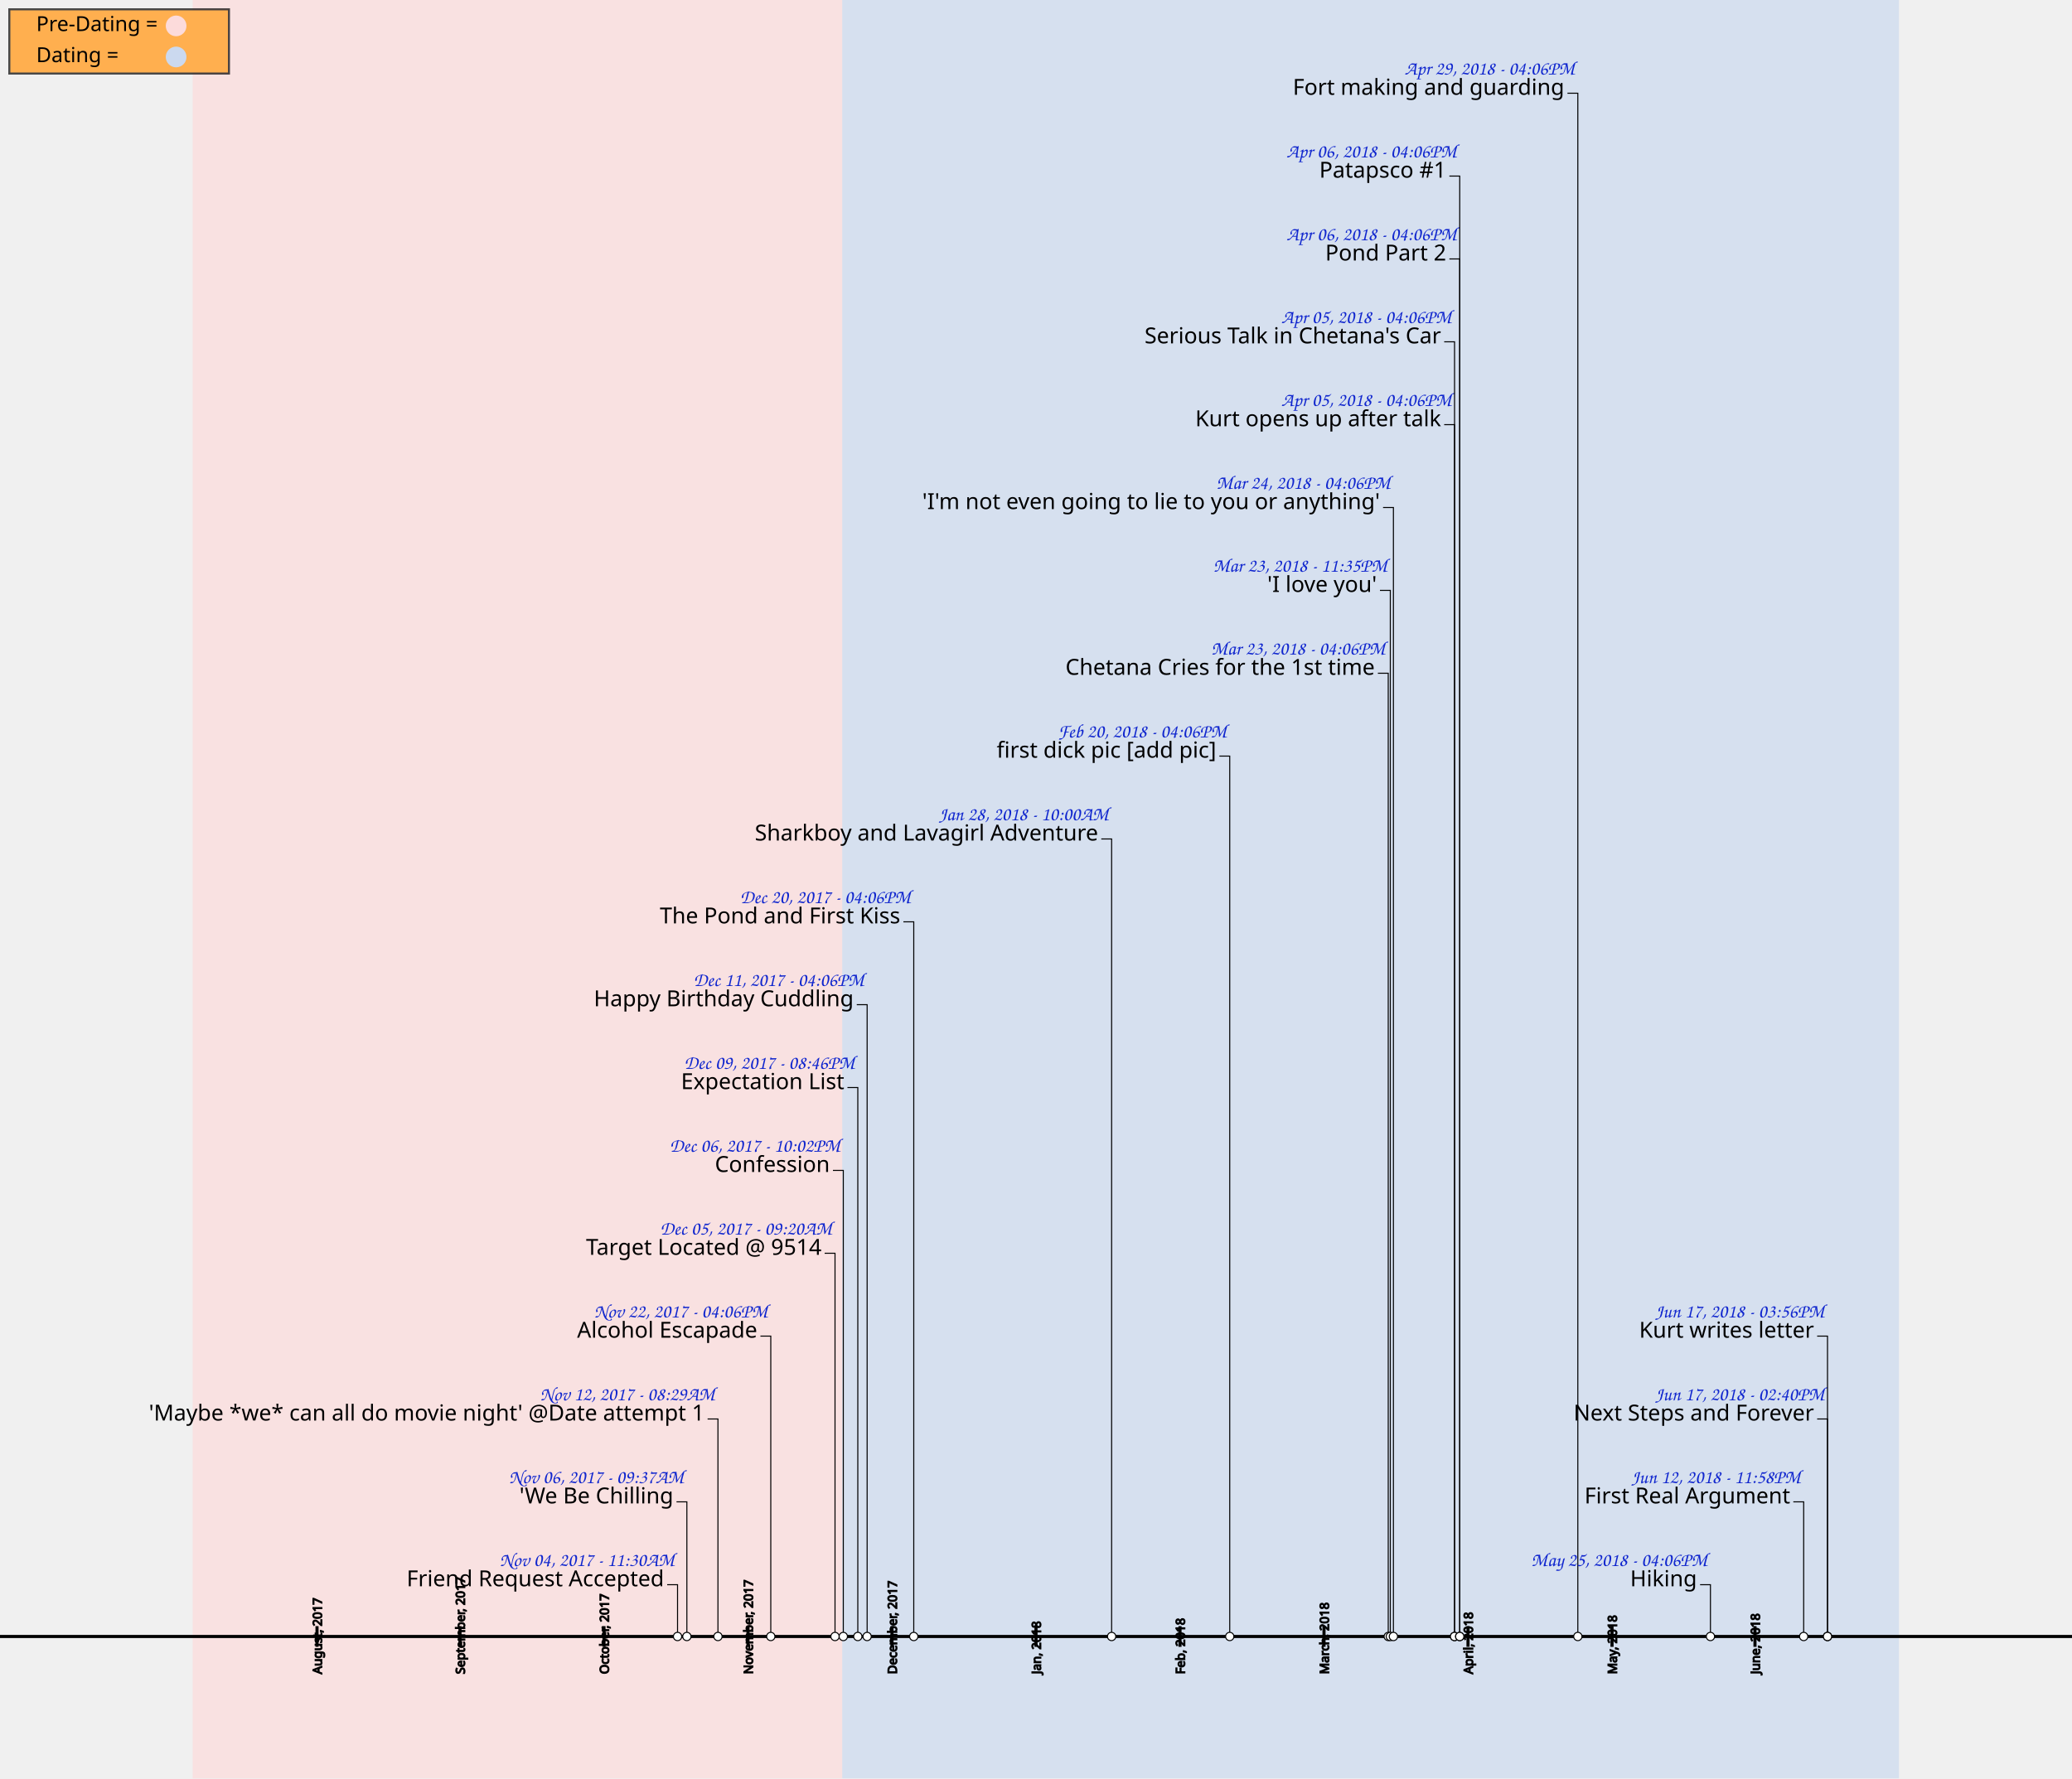
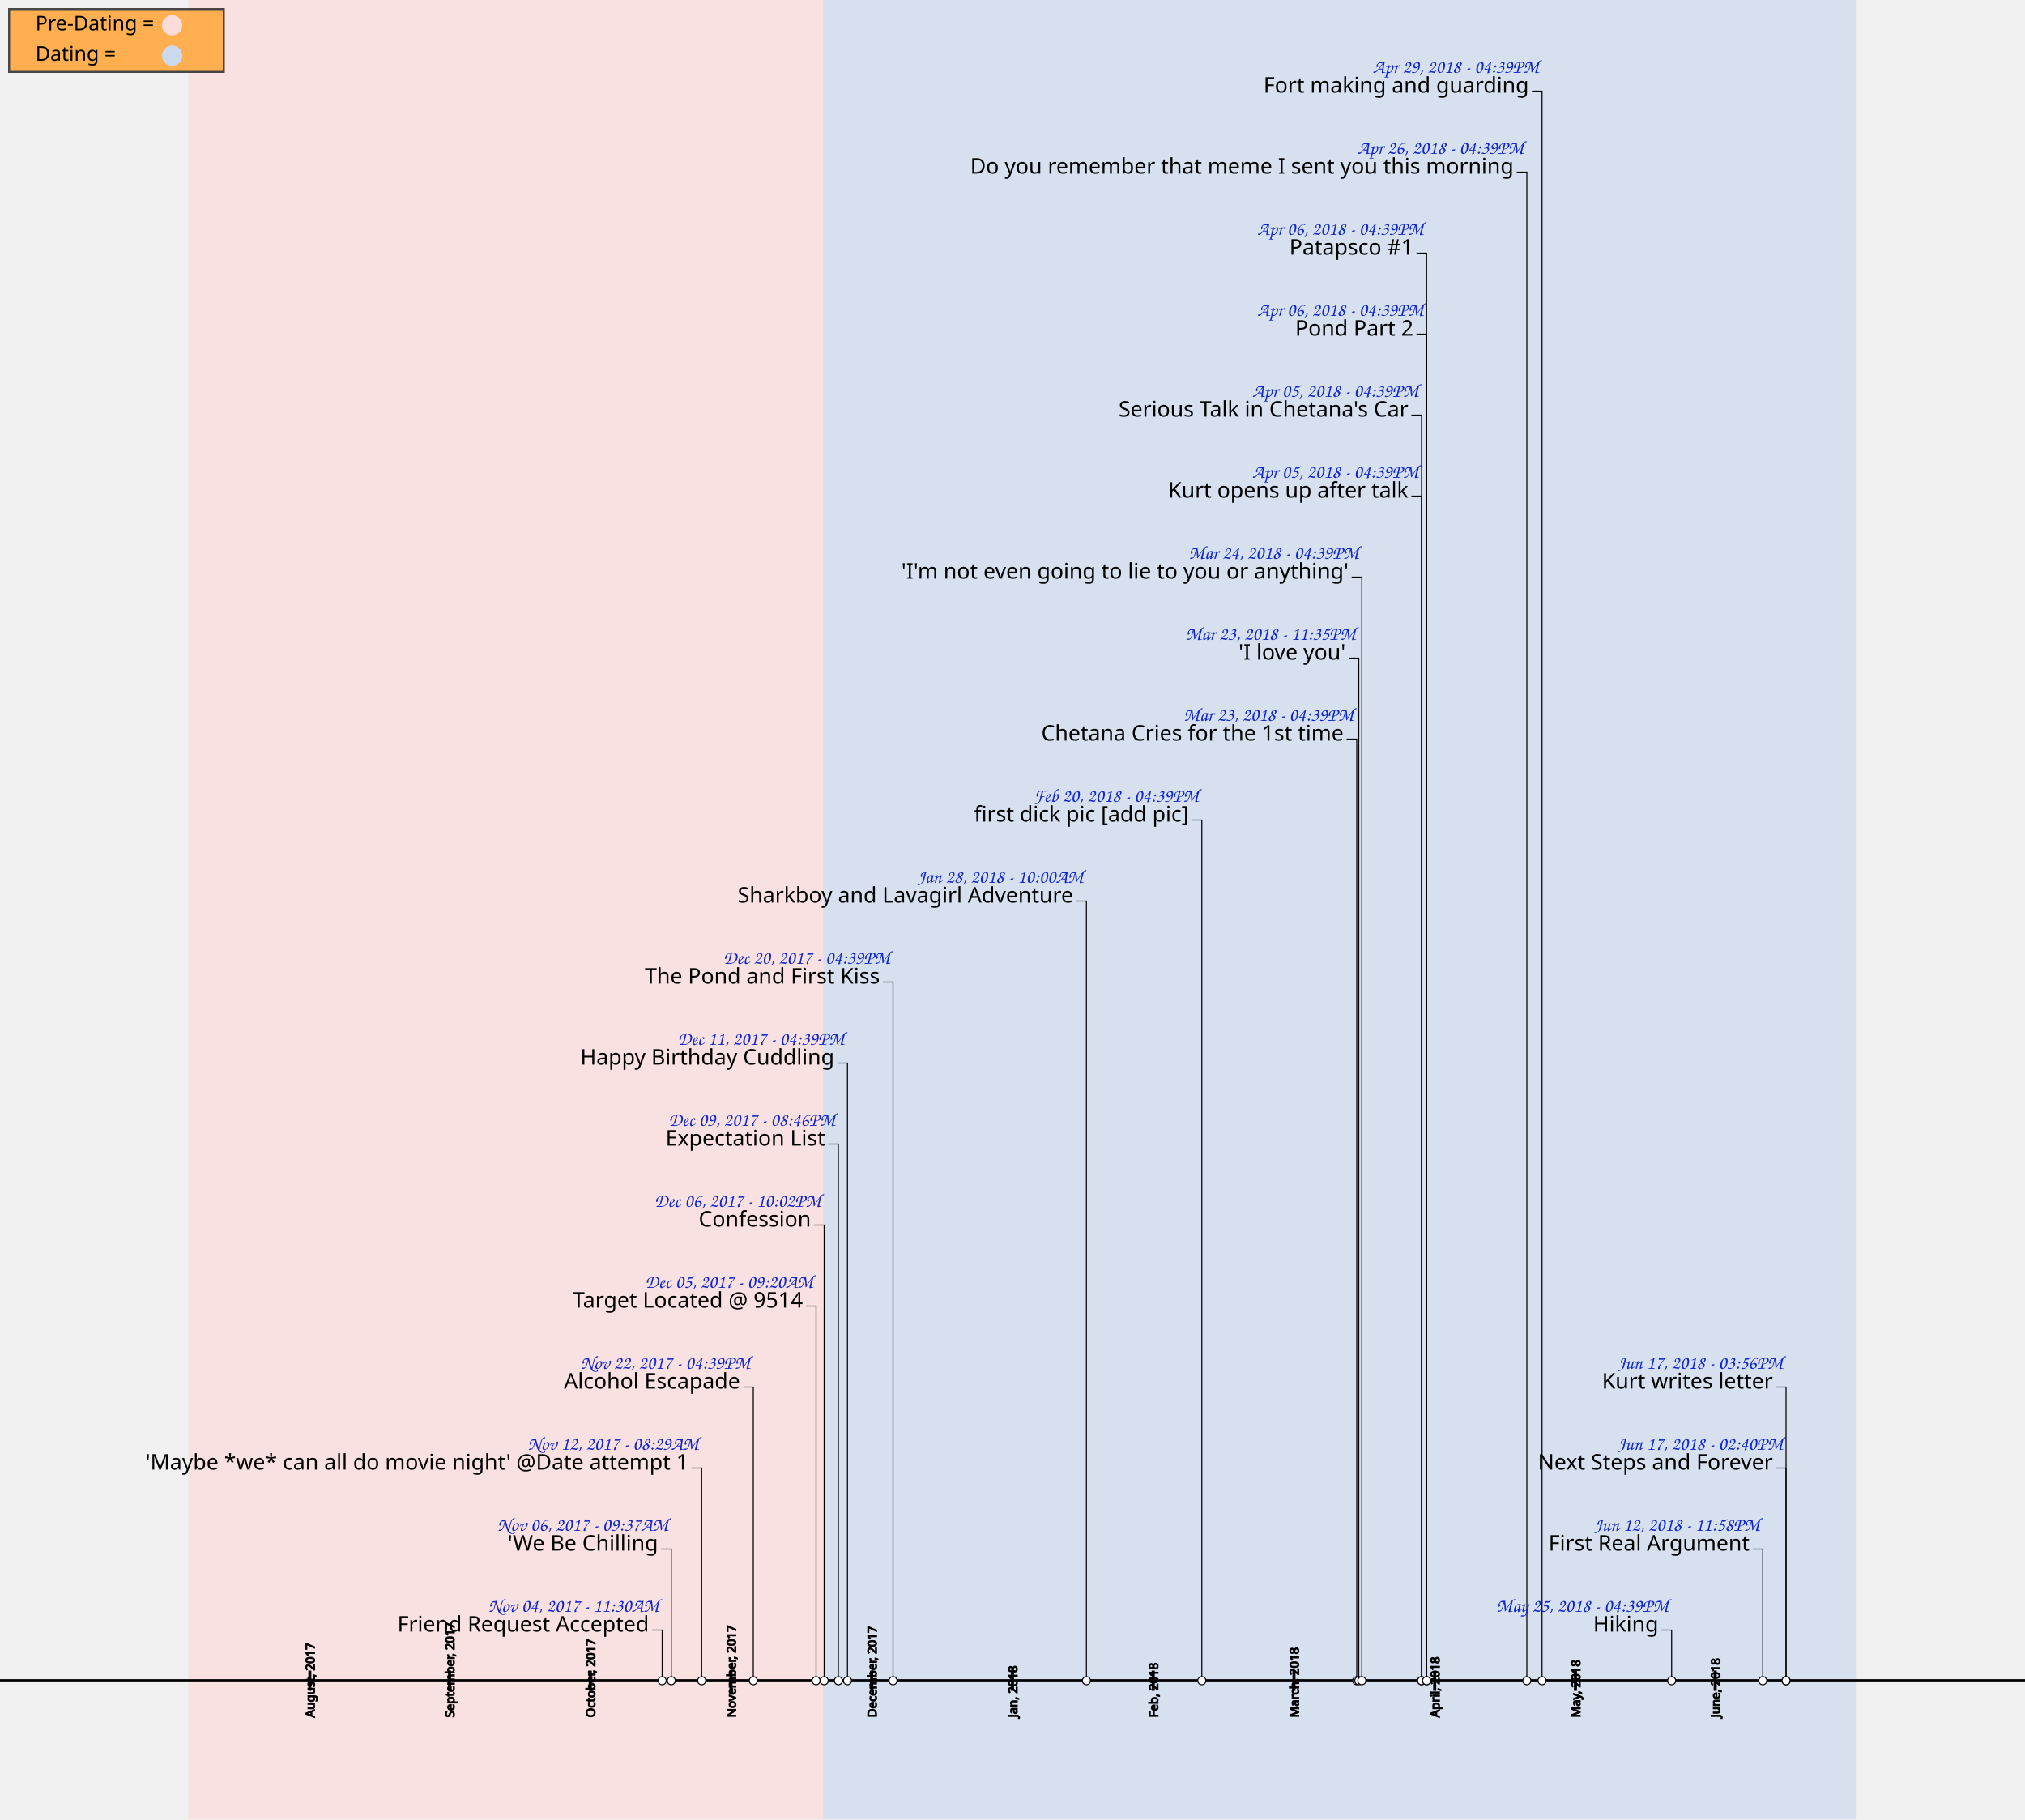
- <svg xmlns="http://www.w3.org/2000/svg" baseProfile="full" height="1717.0" version="1.1" width="2000">
+ <svg xmlns="http://www.w3.org/2000/svg" baseProfile="full" height="1797.0" version="1.1" width="2000">
  <defs>
    <marker id="id1" markerHeight="10" markerWidth="10" orient="auto" refX="0" refY="3">
      <path d="M6,0 L6,7 L0,3 L6,0" fill="#fcdbdb" />
    </marker>
    <marker id="id2" markerHeight="10" markerWidth="10" orient="auto" refX="6" refY="3">
      <path d="M0,0 L0,7 L6,3 L0,0" fill="#fcdbdb" />
    </marker>
    <marker id="id3" markerHeight="10" markerWidth="10" orient="auto" refX="0" refY="3">
      <path d="M6,0 L6,7 L0,3 L6,0" fill="#cbd9ef" />
    </marker>
    <marker id="id4" markerHeight="10" markerWidth="10" orient="auto" refX="6" refY="3">
      <path d="M0,0 L0,7 L6,3 L0,0" fill="#cbd9ef" />
    </marker>
  </defs>
-   <rect fill="#fcdbdb" fill-opacity="0.7" height="1717.0" width="627" x="186" y="0" />
-   <rect fill="#cbd9ef" fill-opacity="0.7" height="1717.0" width="1020" x="813" y="0" />
+   <rect fill="#fcdbdb" fill-opacity="0.7" height="1797.0" width="627" x="186" y="0" />
+   <rect fill="#cbd9ef" fill-opacity="0.7" height="1797.0" width="1020" x="813" y="0" />
  <rect fill="#000000" fill-opacity="0.7" height="64" width="214" x="8" y="8" />
  <rect fill="#ffaf4f" fill-opacity="1.0" height="60" width="210" x="10" y="10" />
  <text fill="#000000" font-family="Comic Sans" font-size="20" stroke="none" text-anchor="start" x="35" y="30">Pre-Dating = </text>
  <circle cx="170" cy="25" fill="#fcdbdb" r="10" stroke="none" stroke-width="1" />
  <text fill="#000000" font-family="Comic Sans" font-size="20" stroke="none" text-anchor="start" x="35" y="60">Dating  = </text>
  <circle cx="170" cy="55" fill="#cbd9ef" r="10" stroke="none" stroke-width="1" />
-   <g transform="translate(0,1580)">
+   <g transform="translate(0,1660)">
    <line stroke="#000000" stroke-width="3" x1="0" x2="2000" y1="0" y2="0" />
    <line stroke="#000000" stroke-width="3" x1="306" x2="306" y1="-10" y2="10" />
    <text fill="#000000" font-family="Comic Sans" font-size="9pt" stroke="#000000" text-anchor="end" transform="rotate(180, 306, 0)" writing-mode="tb" x="306" y="-20">August,    2017</text>
    <line stroke="#000000" stroke-width="3" x1="444" x2="444" y1="-10" y2="10" />
    <text fill="#000000" font-family="Comic Sans" font-size="9pt" stroke="#000000" text-anchor="end" transform="rotate(180, 444, 0)" writing-mode="tb" x="444" y="-20">September,    2017</text>
    <line stroke="#000000" stroke-width="3" x1="583" x2="583" y1="-10" y2="10" />
    <text fill="#000000" font-family="Comic Sans" font-size="9pt" stroke="#000000" text-anchor="end" transform="rotate(180, 583, 0)" writing-mode="tb" x="583" y="-20">October,    2017</text>
    <line stroke="#000000" stroke-width="3" x1="722" x2="722" y1="-10" y2="10" />
    <text fill="#000000" font-family="Comic Sans" font-size="9pt" stroke="#000000" text-anchor="end" transform="rotate(180, 722, 0)" writing-mode="tb" x="722" y="-20">November,    2017</text>
    <line stroke="#000000" stroke-width="3" x1="861" x2="861" y1="-10" y2="10" />
    <text fill="#000000" font-family="Comic Sans" font-size="9pt" stroke="#000000" text-anchor="end" transform="rotate(180, 861, 0)" writing-mode="tb" x="861" y="-20">December,    2017</text>
    <line stroke="#000000" stroke-width="3" x1="1000" x2="1000" y1="-10" y2="10" />
    <text fill="#000000" font-family="Comic Sans" font-size="9pt" stroke="#000000" text-anchor="end" transform="rotate(180, 1000, 0)" writing-mode="tb" x="1000" y="-20">Jan,    2018</text>
    <line stroke="#000000" stroke-width="3" x1="1139" x2="1139" y1="-10" y2="10" />
    <text fill="#000000" font-family="Comic Sans" font-size="9pt" stroke="#000000" text-anchor="end" transform="rotate(180, 1139, 0)" writing-mode="tb" x="1139" y="-20">Feb,    2018</text>
    <line stroke="#000000" stroke-width="3" x1="1278" x2="1278" y1="-10" y2="10" />
    <text fill="#000000" font-family="Comic Sans" font-size="9pt" stroke="#000000" text-anchor="end" transform="rotate(180, 1278, 0)" writing-mode="tb" x="1278" y="-20">March,    2018</text>
    <line stroke="#000000" stroke-width="3" x1="1417" x2="1417" y1="-10" y2="10" />
    <text fill="#000000" font-family="Comic Sans" font-size="9pt" stroke="#000000" text-anchor="end" transform="rotate(180, 1417, 0)" writing-mode="tb" x="1417" y="-20">April,    2018</text>
    <line stroke="#000000" stroke-width="3" x1="1556" x2="1556" y1="-10" y2="10" />
    <text fill="#000000" font-family="Comic Sans" font-size="9pt" stroke="#000000" text-anchor="end" transform="rotate(180, 1556, 0)" writing-mode="tb" x="1556" y="-20">May,    2018</text>
    <line stroke="#000000" stroke-width="3" x1="1694" x2="1694" y1="-10" y2="10" />
    <text fill="#000000" font-family="Comic Sans" font-size="9pt" stroke="#000000" text-anchor="end" transform="rotate(180, 1694, 0)" writing-mode="tb" x="1694" y="-20">June,    2018</text>
    <path d="M654,0 L654,-50 L644,-50" fill="none" stroke="#000000" stroke-width="1" />
    <text fill="#000000" font-family="Comic Sans" font-size="16pt" stroke="none" text-anchor="end" x="641" y="-48.5">Friend Request Accepted</text>
    <text fill="#1026ce" font-family="Comic Sans MS" font-size="14pt" stroke="none" text-anchor="end" x="651" y="-68.0">Nov 04, 2017 - 11:30AM</text>
    <circle cx="654" cy="0" fill="white" r="4" stroke="#000000" stroke-width="1" />
    <path d="M663,0 L663,-130 L653,-130" fill="none" stroke="#000000" stroke-width="1" />
    <text fill="#000000" font-family="Comic Sans" font-size="16pt" stroke="none" text-anchor="end" x="650" y="-128.5">'We Be Chilling </text>
    <text fill="#1026ce" font-family="Comic Sans MS" font-size="14pt" stroke="none" text-anchor="end" x="660" y="-148.0">Nov 06, 2017 - 09:37AM</text>
    <circle cx="663" cy="0" fill="white" r="4" stroke="#000000" stroke-width="1" />
    <path d="M693,0 L693,-210 L683,-210" fill="none" stroke="#000000" stroke-width="1" />
    <text fill="#000000" font-family="Comic Sans" font-size="16pt" stroke="none" text-anchor="end" x="680" y="-208.5">'Maybe *we* can all do movie night' @Date attempt 1</text>
    <text fill="#1026ce" font-family="Comic Sans MS" font-size="14pt" stroke="none" text-anchor="end" x="690" y="-228.0">Nov 12, 2017 - 08:29AM</text>
    <circle cx="693" cy="0" fill="white" r="4" stroke="#000000" stroke-width="1" />
    <path d="M744,0 L744,-290 L734,-290" fill="none" stroke="#000000" stroke-width="1" />
    <text fill="#000000" font-family="Comic Sans" font-size="16pt" stroke="none" text-anchor="end" x="731" y="-288.5">Alcohol Escapade</text>
-     <text fill="#1026ce" font-family="Comic Sans MS" font-size="14pt" stroke="none" text-anchor="end" x="741" y="-308.0">Nov 22, 2017 - 04:06PM</text>
+     <text fill="#1026ce" font-family="Comic Sans MS" font-size="14pt" stroke="none" text-anchor="end" x="741" y="-308.0">Nov 22, 2017 - 04:39PM</text>
    <circle cx="744" cy="0" fill="white" r="4" stroke="#000000" stroke-width="1" />
    <path d="M806,0 L806,-370 L796,-370" fill="none" stroke="#000000" stroke-width="1" />
    <text fill="#000000" font-family="Comic Sans" font-size="16pt" stroke="none" text-anchor="end" x="793" y="-368.5">Target Located @ 9514</text>
    <text fill="#1026ce" font-family="Comic Sans MS" font-size="14pt" stroke="none" text-anchor="end" x="803" y="-388.0">Dec 05, 2017 - 09:20AM</text>
    <circle cx="806" cy="0" fill="white" r="4" stroke="#000000" stroke-width="1" />
    <path d="M814,0 L814,-450 L804,-450" fill="none" stroke="#000000" stroke-width="1" />
    <text fill="#000000" font-family="Comic Sans" font-size="16pt" stroke="none" text-anchor="end" x="801" y="-448.5">Confession</text>
    <text fill="#1026ce" font-family="Comic Sans MS" font-size="14pt" stroke="none" text-anchor="end" x="811" y="-468.0">Dec 06, 2017 - 10:02PM</text>
    <circle cx="814" cy="0" fill="white" r="4" stroke="#000000" stroke-width="1" />
    <path d="M828,0 L828,-530 L818,-530" fill="none" stroke="#000000" stroke-width="1" />
    <text fill="#000000" font-family="Comic Sans" font-size="16pt" stroke="none" text-anchor="end" x="815" y="-528.5">Expectation List</text>
    <text fill="#1026ce" font-family="Comic Sans MS" font-size="14pt" stroke="none" text-anchor="end" x="825" y="-548.0">Dec 09, 2017 - 08:46PM</text>
    <circle cx="828" cy="0" fill="white" r="4" stroke="#000000" stroke-width="1" />
    <path d="M837,0 L837,-610 L827,-610" fill="none" stroke="#000000" stroke-width="1" />
    <text fill="#000000" font-family="Comic Sans" font-size="16pt" stroke="none" text-anchor="end" x="824" y="-608.5">Happy Birthday Cuddling</text>
-     <text fill="#1026ce" font-family="Comic Sans MS" font-size="14pt" stroke="none" text-anchor="end" x="834" y="-628.0">Dec 11, 2017 - 04:06PM</text>
+     <text fill="#1026ce" font-family="Comic Sans MS" font-size="14pt" stroke="none" text-anchor="end" x="834" y="-628.0">Dec 11, 2017 - 04:39PM</text>
    <circle cx="837" cy="0" fill="white" r="4" stroke="#000000" stroke-width="1" />
    <path d="M882,0 L882,-690 L872,-690" fill="none" stroke="#000000" stroke-width="1" />
    <text fill="#000000" font-family="Comic Sans" font-size="16pt" stroke="none" text-anchor="end" x="869" y="-688.5">The Pond and First Kiss</text>
-     <text fill="#1026ce" font-family="Comic Sans MS" font-size="14pt" stroke="none" text-anchor="end" x="879" y="-708.0">Dec 20, 2017 - 04:06PM</text>
+     <text fill="#1026ce" font-family="Comic Sans MS" font-size="14pt" stroke="none" text-anchor="end" x="879" y="-708.0">Dec 20, 2017 - 04:39PM</text>
    <circle cx="882" cy="0" fill="white" r="4" stroke="#000000" stroke-width="1" />
    <path d="M1073,0 L1073,-770 L1063,-770" fill="none" stroke="#000000" stroke-width="1" />
    <text fill="#000000" font-family="Comic Sans" font-size="16pt" stroke="none" text-anchor="end" x="1060" y="-768.5">Sharkboy and Lavagirl Adventure</text>
    <text fill="#1026ce" font-family="Comic Sans MS" font-size="14pt" stroke="none" text-anchor="end" x="1070" y="-788.0">Jan 28, 2018 - 10:00AM</text>
    <circle cx="1073" cy="0" fill="white" r="4" stroke="#000000" stroke-width="1" />
    <path d="M1187,0 L1187,-850 L1177,-850" fill="none" stroke="#000000" stroke-width="1" />
    <text fill="#000000" font-family="Comic Sans" font-size="16pt" stroke="none" text-anchor="end" x="1174" y="-848.5">first dick pic [add pic]</text>
-     <text fill="#1026ce" font-family="Comic Sans MS" font-size="14pt" stroke="none" text-anchor="end" x="1184" y="-868.0">Feb 20, 2018 - 04:06PM</text>
+     <text fill="#1026ce" font-family="Comic Sans MS" font-size="14pt" stroke="none" text-anchor="end" x="1184" y="-868.0">Feb 20, 2018 - 04:39PM</text>
    <circle cx="1187" cy="0" fill="white" r="4" stroke="#000000" stroke-width="1" />
    <path d="M1340,0 L1340,-930 L1330,-930" fill="none" stroke="#000000" stroke-width="1" />
    <text fill="#000000" font-family="Comic Sans" font-size="16pt" stroke="none" text-anchor="end" x="1327" y="-928.5">Chetana Cries for the 1st time</text>
-     <text fill="#1026ce" font-family="Comic Sans MS" font-size="14pt" stroke="none" text-anchor="end" x="1337" y="-948.0">Mar 23, 2018 - 04:06PM</text>
+     <text fill="#1026ce" font-family="Comic Sans MS" font-size="14pt" stroke="none" text-anchor="end" x="1337" y="-948.0">Mar 23, 2018 - 04:39PM</text>
    <circle cx="1340" cy="0" fill="white" r="4" stroke="#000000" stroke-width="1" />
    <path d="M1342,0 L1342,-1010 L1332,-1010" fill="none" stroke="#000000" stroke-width="1" />
    <text fill="#000000" font-family="Comic Sans" font-size="16pt" stroke="none" text-anchor="end" x="1329" y="-1008.5">'I love you'</text>
    <text fill="#1026ce" font-family="Comic Sans MS" font-size="14pt" stroke="none" text-anchor="end" x="1339" y="-1028.0">Mar 23, 2018 - 11:35PM</text>
    <circle cx="1342" cy="0" fill="white" r="4" stroke="#000000" stroke-width="1" />
    <path d="M1345,0 L1345,-1090 L1335,-1090" fill="none" stroke="#000000" stroke-width="1" />
    <text fill="#000000" font-family="Comic Sans" font-size="16pt" stroke="none" text-anchor="end" x="1332" y="-1088.5">'I'm not even going to lie to you or anything'</text>
-     <text fill="#1026ce" font-family="Comic Sans MS" font-size="14pt" stroke="none" text-anchor="end" x="1342" y="-1108.0">Mar 24, 2018 - 04:06PM</text>
+     <text fill="#1026ce" font-family="Comic Sans MS" font-size="14pt" stroke="none" text-anchor="end" x="1342" y="-1108.0">Mar 24, 2018 - 04:39PM</text>
    <circle cx="1345" cy="0" fill="white" r="4" stroke="#000000" stroke-width="1" />
    <path d="M1404,0 L1404,-1170 L1394,-1170" fill="none" stroke="#000000" stroke-width="1" />
    <text fill="#000000" font-family="Comic Sans" font-size="16pt" stroke="none" text-anchor="end" x="1391" y="-1168.5">Kurt opens up after talk</text>
-     <text fill="#1026ce" font-family="Comic Sans MS" font-size="14pt" stroke="none" text-anchor="end" x="1401" y="-1188.0">Apr 05, 2018 - 04:06PM</text>
+     <text fill="#1026ce" font-family="Comic Sans MS" font-size="14pt" stroke="none" text-anchor="end" x="1401" y="-1188.0">Apr 05, 2018 - 04:39PM</text>
    <circle cx="1404" cy="0" fill="white" r="4" stroke="#000000" stroke-width="1" />
    <path d="M1404,0 L1404,-1250 L1394,-1250" fill="none" stroke="#000000" stroke-width="1" />
    <text fill="#000000" font-family="Comic Sans" font-size="16pt" stroke="none" text-anchor="end" x="1391" y="-1248.5">Serious Talk in Chetana's Car</text>
-     <text fill="#1026ce" font-family="Comic Sans MS" font-size="14pt" stroke="none" text-anchor="end" x="1401" y="-1268.0">Apr 05, 2018 - 04:06PM</text>
+     <text fill="#1026ce" font-family="Comic Sans MS" font-size="14pt" stroke="none" text-anchor="end" x="1401" y="-1268.0">Apr 05, 2018 - 04:39PM</text>
    <circle cx="1404" cy="0" fill="white" r="4" stroke="#000000" stroke-width="1" />
    <path d="M1409,0 L1409,-1330 L1399,-1330" fill="none" stroke="#000000" stroke-width="1" />
    <text fill="#000000" font-family="Comic Sans" font-size="16pt" stroke="none" text-anchor="end" x="1396" y="-1328.5">Pond Part 2</text>
-     <text fill="#1026ce" font-family="Comic Sans MS" font-size="14pt" stroke="none" text-anchor="end" x="1406" y="-1348.0">Apr 06, 2018 - 04:06PM</text>
+     <text fill="#1026ce" font-family="Comic Sans MS" font-size="14pt" stroke="none" text-anchor="end" x="1406" y="-1348.0">Apr 06, 2018 - 04:39PM</text>
    <circle cx="1409" cy="0" fill="white" r="4" stroke="#000000" stroke-width="1" />
    <path d="M1409,0 L1409,-1410 L1399,-1410" fill="none" stroke="#000000" stroke-width="1" />
    <text fill="#000000" font-family="Comic Sans" font-size="16pt" stroke="none" text-anchor="end" x="1396" y="-1408.5">Patapsco #1</text>
-     <text fill="#1026ce" font-family="Comic Sans MS" font-size="14pt" stroke="none" text-anchor="end" x="1406" y="-1428.0">Apr 06, 2018 - 04:06PM</text>
+     <text fill="#1026ce" font-family="Comic Sans MS" font-size="14pt" stroke="none" text-anchor="end" x="1406" y="-1428.0">Apr 06, 2018 - 04:39PM</text>
    <circle cx="1409" cy="0" fill="white" r="4" stroke="#000000" stroke-width="1" />
-     <path d="M1523,0 L1523,-1490 L1513,-1490" fill="none" stroke="#000000" stroke-width="1" />
-     <text fill="#000000" font-family="Comic Sans" font-size="16pt" stroke="none" text-anchor="end" x="1510" y="-1488.5">Fort making and guarding</text>
-     <text fill="#1026ce" font-family="Comic Sans MS" font-size="14pt" stroke="none" text-anchor="end" x="1520" y="-1508.0">Apr 29, 2018 - 04:06PM</text>
+     <path d="M1508,0 L1508,-1490 L1498,-1490" fill="none" stroke="#000000" stroke-width="1" />
+     <text fill="#000000" font-family="Comic Sans" font-size="16pt" stroke="none" text-anchor="end" x="1495" y="-1488.5">Do you remember that meme I sent you this morning</text>
+     <text fill="#1026ce" font-family="Comic Sans MS" font-size="14pt" stroke="none" text-anchor="end" x="1505" y="-1508.0">Apr 26, 2018 - 04:39PM</text>
+     <circle cx="1508" cy="0" fill="white" r="4" stroke="#000000" stroke-width="1" />
+     <path d="M1523,0 L1523,-1570 L1513,-1570" fill="none" stroke="#000000" stroke-width="1" />
+     <text fill="#000000" font-family="Comic Sans" font-size="16pt" stroke="none" text-anchor="end" x="1510" y="-1568.5">Fort making and guarding</text>
+     <text fill="#1026ce" font-family="Comic Sans MS" font-size="14pt" stroke="none" text-anchor="end" x="1520" y="-1588.0">Apr 29, 2018 - 04:39PM</text>
    <circle cx="1523" cy="0" fill="white" r="4" stroke="#000000" stroke-width="1" />
    <path d="M1651,0 L1651,-50 L1641,-50" fill="none" stroke="#000000" stroke-width="1" />
    <text fill="#000000" font-family="Comic Sans" font-size="16pt" stroke="none" text-anchor="end" x="1638" y="-48.5">Hiking</text>
-     <text fill="#1026ce" font-family="Comic Sans MS" font-size="14pt" stroke="none" text-anchor="end" x="1648" y="-68.0">May 25, 2018 - 04:06PM</text>
+     <text fill="#1026ce" font-family="Comic Sans MS" font-size="14pt" stroke="none" text-anchor="end" x="1648" y="-68.0">May 25, 2018 - 04:39PM</text>
    <circle cx="1651" cy="0" fill="white" r="4" stroke="#000000" stroke-width="1" />
    <path d="M1741,0 L1741,-130 L1731,-130" fill="none" stroke="#000000" stroke-width="1" />
    <text fill="#000000" font-family="Comic Sans" font-size="16pt" stroke="none" text-anchor="end" x="1728" y="-128.5">First Real Argument</text>
    <text fill="#1026ce" font-family="Comic Sans MS" font-size="14pt" stroke="none" text-anchor="end" x="1738" y="-148.0">Jun 12, 2018 - 11:58PM</text>
    <circle cx="1741" cy="0" fill="white" r="4" stroke="#000000" stroke-width="1" />
    <path d="M1764,0 L1764,-210 L1754,-210" fill="none" stroke="#000000" stroke-width="1" />
    <text fill="#000000" font-family="Comic Sans" font-size="16pt" stroke="none" text-anchor="end" x="1751" y="-208.5">Next Steps and Forever</text>
    <text fill="#1026ce" font-family="Comic Sans MS" font-size="14pt" stroke="none" text-anchor="end" x="1761" y="-228.0">Jun 17, 2018 - 02:40PM</text>
    <circle cx="1764" cy="0" fill="white" r="4" stroke="#000000" stroke-width="1" />
    <path d="M1764,0 L1764,-290 L1754,-290" fill="none" stroke="#000000" stroke-width="1" />
    <text fill="#000000" font-family="Comic Sans" font-size="16pt" stroke="none" text-anchor="end" x="1751" y="-288.5">Kurt writes letter</text>
    <text fill="#1026ce" font-family="Comic Sans MS" font-size="14pt" stroke="none" text-anchor="end" x="1761" y="-308.0">Jun 17, 2018 - 03:56PM</text>
    <circle cx="1764" cy="0" fill="white" r="4" stroke="#000000" stroke-width="1" />
  </g>
</svg>
